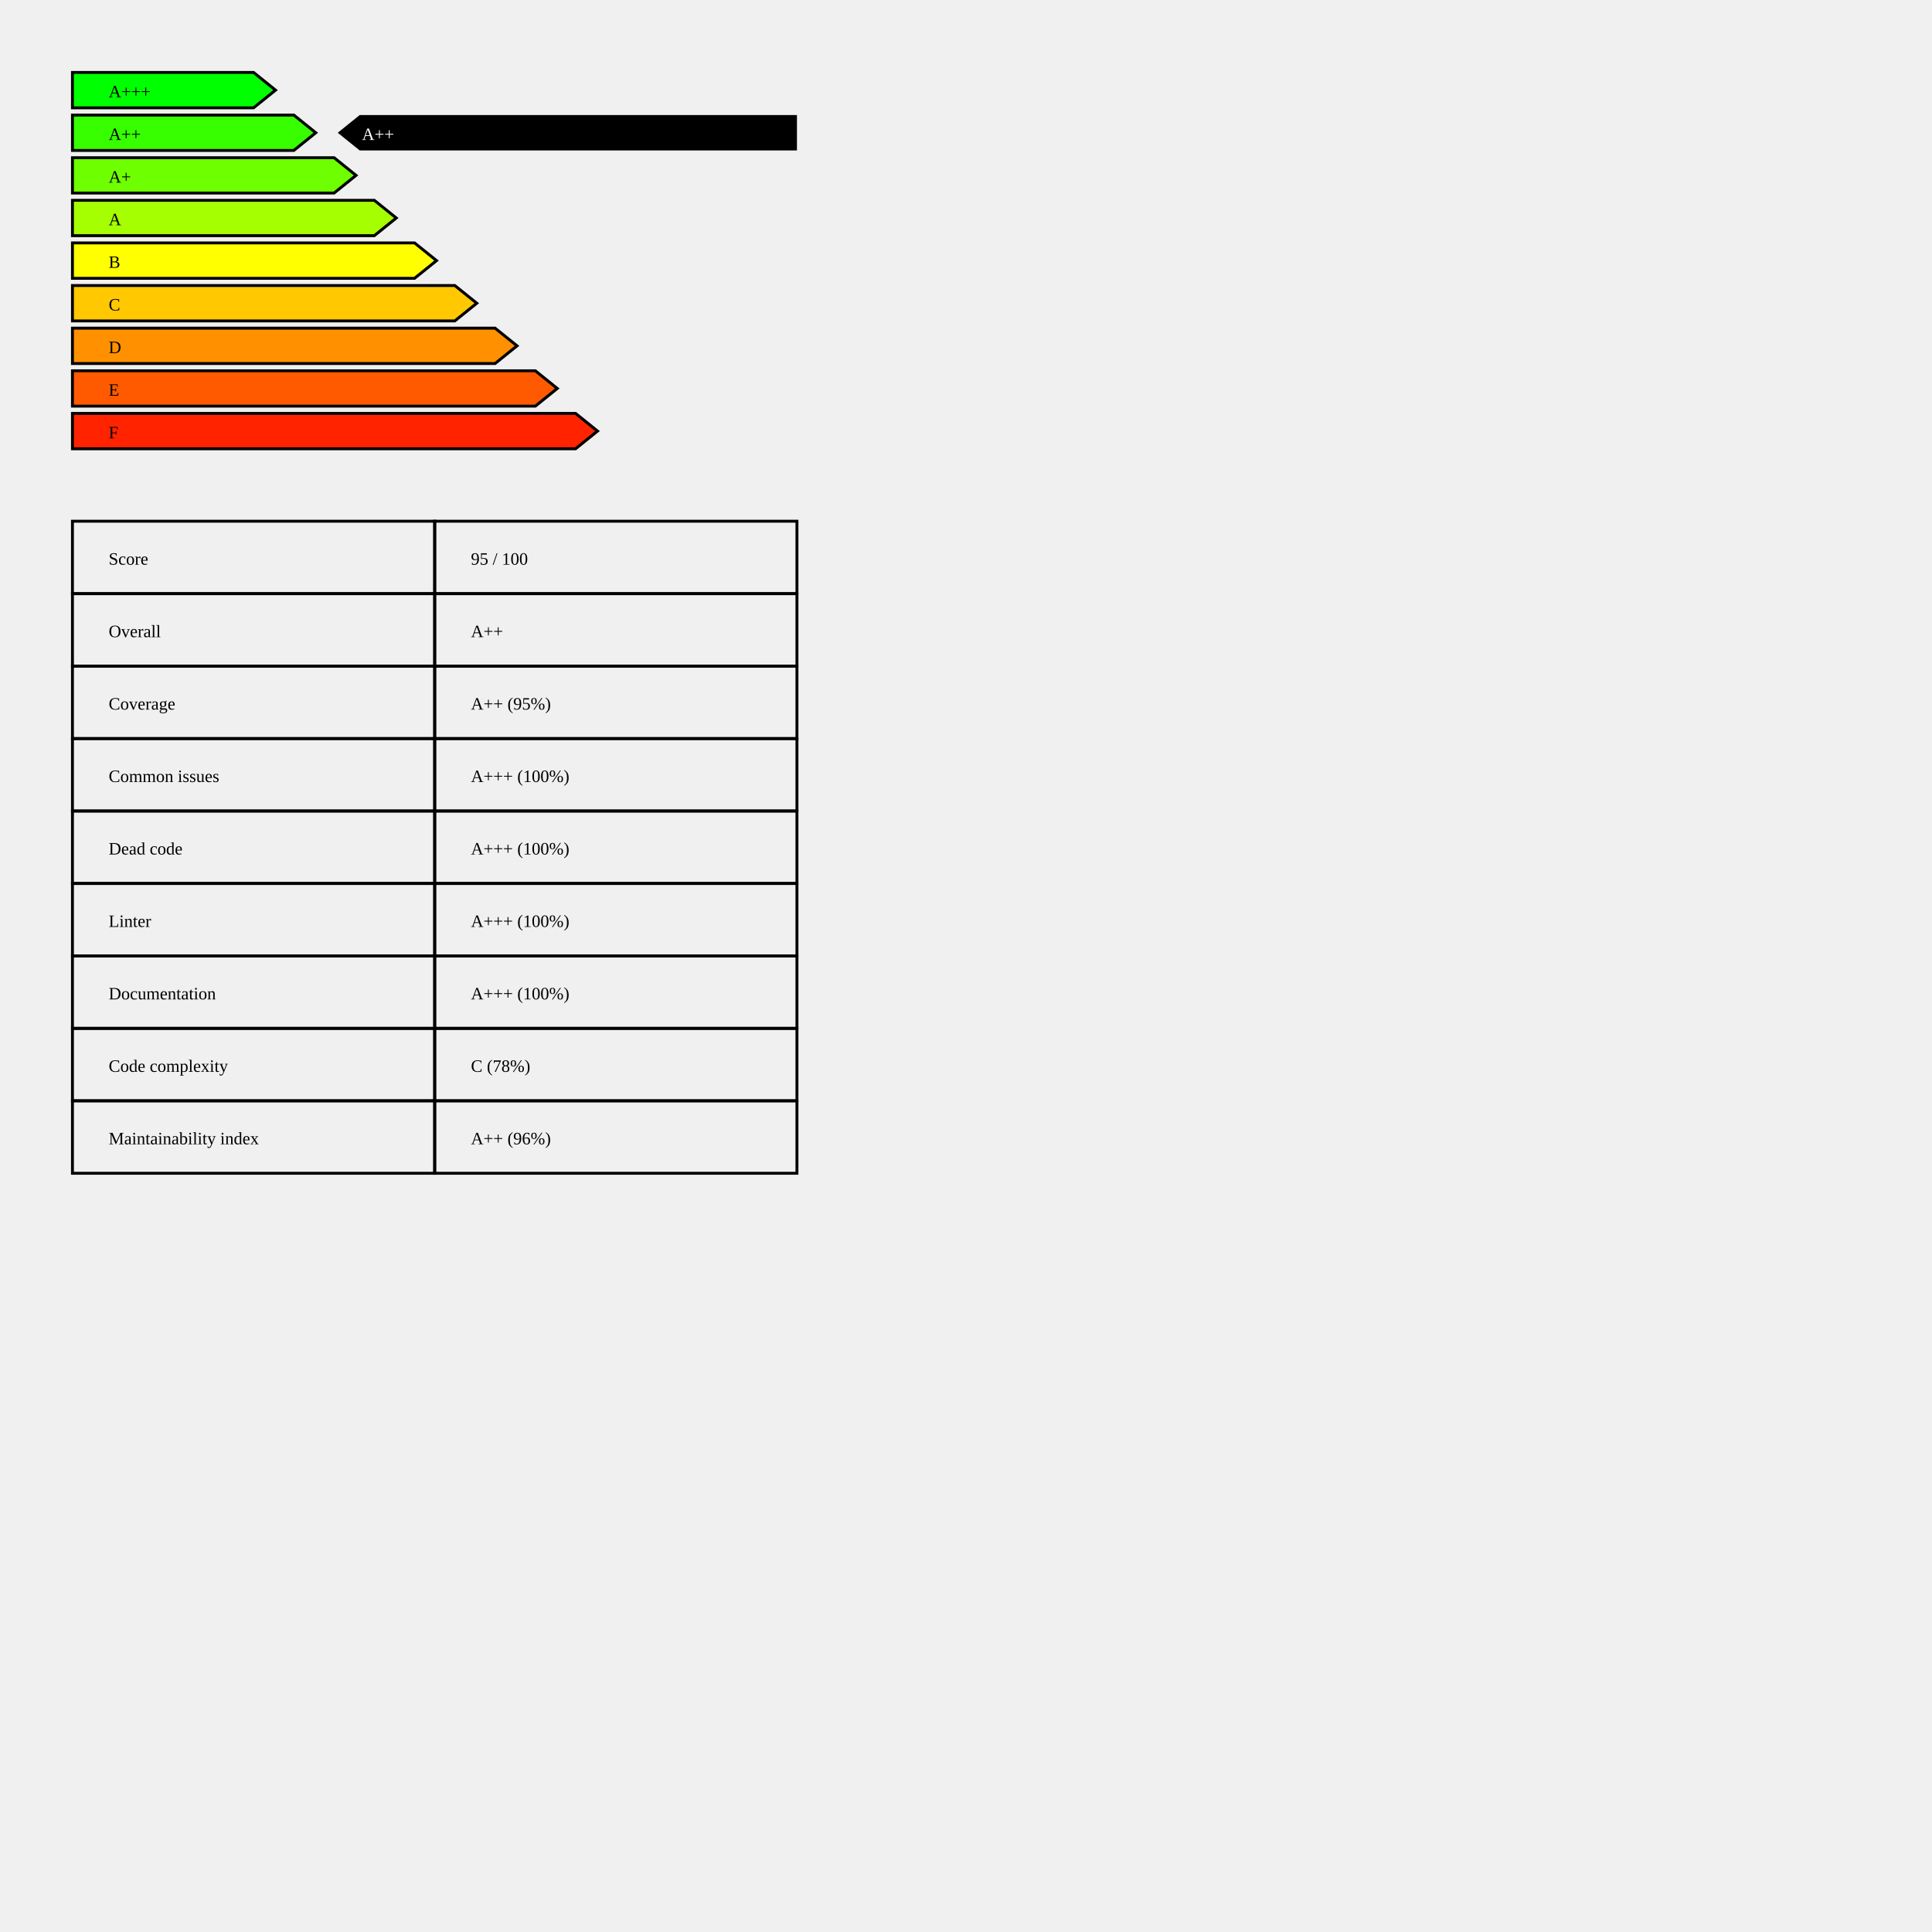
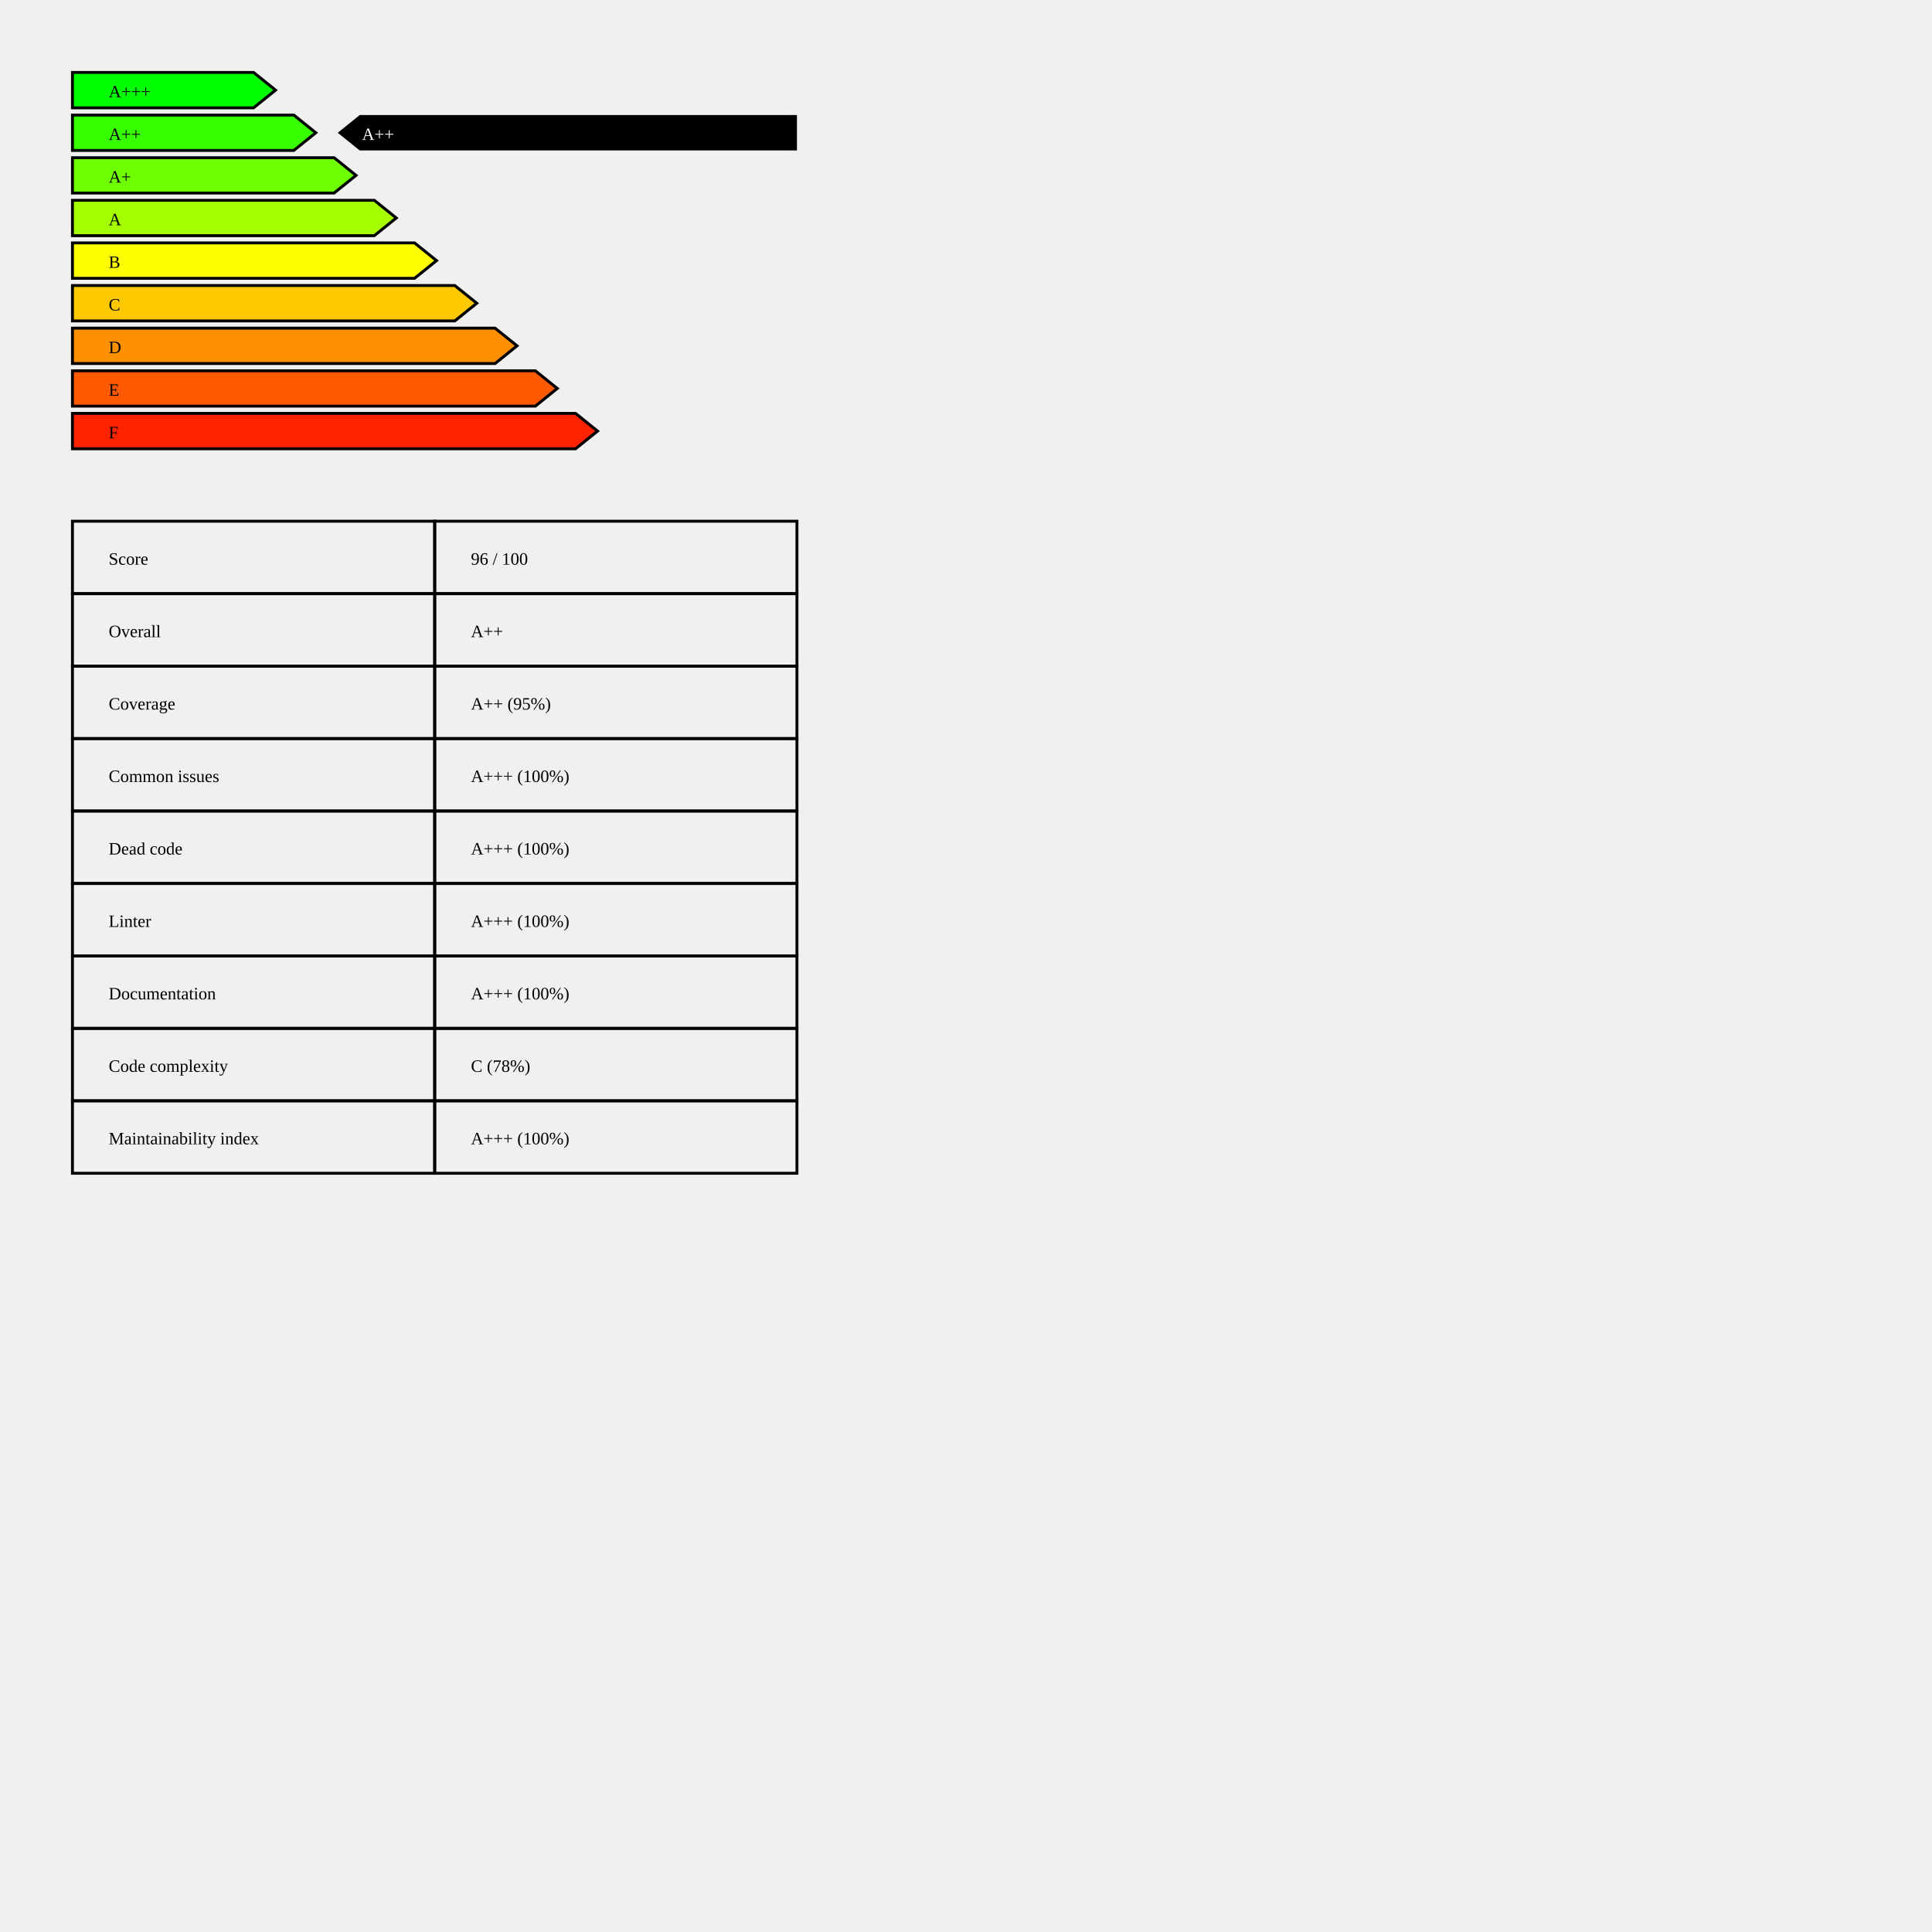
<svg xmlns="http://www.w3.org/2000/svg" baseProfile="full" height="1000pt" version="1.1" width="1000pt">
  <defs />
  <polygon points="50,50.0 175.0,50.0 190.152,62.206 175.0,74.412 50,74.412 50,50.0" style="fill:rgb(0 255 0);stroke:black;stroke-width:2;" />
  <text x="75.0" y="67.206">A+++</text>
  <polygon points="50,79.412 202.778,79.412 217.929,91.618 202.778,103.824 50,103.824 50,79.412" style="fill:rgb(55 255 0);stroke:black;stroke-width:2;" />
  <text x="75.0" y="96.618">A++</text>
  <polygon points="50,108.824 230.556,108.824 245.707,121.029 230.556,133.235 50,133.235 50,108.824" style="fill:rgb(110 255 0);stroke:black;stroke-width:2;" />
  <text x="75.0" y="126.029">A+</text>
  <polygon points="50,138.235 258.333,138.235 273.485,150.441 258.333,162.647 50,162.647 50,138.235" style="fill:rgb(165 255 0);stroke:black;stroke-width:2;" />
  <text x="75.0" y="155.441">A</text>
  <polygon points="50,167.647 286.111,167.647 301.263,179.853 286.111,192.059 50,192.059 50,167.647" style="fill:rgb(255 255 0);stroke:black;stroke-width:2;" />
  <text x="75.0" y="184.853">B</text>
  <polygon points="50,197.059 313.889,197.059 329.04,209.265 313.889,221.471 50,221.471 50,197.059" style="fill:rgb(255 200 0);stroke:black;stroke-width:2;" />
  <text x="75.0" y="214.265">C</text>
  <polygon points="50,226.471 341.667,226.471 356.818,238.676 341.667,250.882 50,250.882 50,226.471" style="fill:rgb(255 145 0);stroke:black;stroke-width:2;" />
  <text x="75.0" y="243.676">D</text>
  <polygon points="50,255.882 369.444,255.882 384.596,268.088 369.444,280.294 50,280.294 50,255.882" style="fill:rgb(255 90 0);stroke:black;stroke-width:2;" />
  <text x="75.0" y="273.088">E</text>
  <polygon points="50,285.294 397.222,285.294 412.374,297.5 397.222,309.706 50,309.706 50,285.294" style="fill:rgb(255 35 0);stroke:black;stroke-width:2;" />
  <text x="75.0" y="302.5">F</text>
  <polygon points="248.232,79.412 233.081,91.618 248.232,103.824 550,103.824 550,79.412" style="fill:black;" />
  <text fill="white" x="249.798" y="96.618">A++</text>
  <text x="75.0" y="389.706">Score</text>
-   <text x="325.0" y="389.706">95 / 100</text>
+   <text x="325.0" y="389.706">96 / 100</text>
  <polygon points="50,359.706 300,359.706 300,409.706 50,409.706 50,359.706" style="fill:none; stroke:black;stroke-width:2;" />
  <polygon points="300,359.706 550,359.706 550,409.706 300,409.706 300,359.706" style="fill:none; stroke:black;stroke-width:2;" />
  <text x="75.0" y="439.706">Overall</text>
  <text x="325.0" y="439.706">A++</text>
  <polygon points="50,409.706 300,409.706 300,459.706 50,459.706 50,409.706" style="fill:none; stroke:black;stroke-width:2;" />
  <polygon points="300,409.706 550,409.706 550,459.706 300,459.706 300,409.706" style="fill:none; stroke:black;stroke-width:2;" />
  <text x="75.0" y="489.706">Coverage</text>
  <text x="325.0" y="489.706">A++  (95%)</text>
  <polygon points="50,459.706 300,459.706 300,509.706 50,509.706 50,459.706" style="fill:none; stroke:black;stroke-width:2;" />
  <polygon points="300,459.706 550,459.706 550,509.706 300,509.706 300,459.706" style="fill:none; stroke:black;stroke-width:2;" />
  <text x="75.0" y="539.706">Common issues</text>
  <text x="325.0" y="539.706">A+++  (100%)</text>
  <polygon points="50,509.706 300,509.706 300,559.706 50,559.706 50,509.706" style="fill:none; stroke:black;stroke-width:2;" />
  <polygon points="300,509.706 550,509.706 550,559.706 300,559.706 300,509.706" style="fill:none; stroke:black;stroke-width:2;" />
  <text x="75.0" y="589.706">Dead code</text>
  <text x="325.0" y="589.706">A+++  (100%)</text>
  <polygon points="50,559.706 300,559.706 300,609.706 50,609.706 50,559.706" style="fill:none; stroke:black;stroke-width:2;" />
  <polygon points="300,559.706 550,559.706 550,609.706 300,609.706 300,559.706" style="fill:none; stroke:black;stroke-width:2;" />
  <text x="75.0" y="639.706">Linter</text>
  <text x="325.0" y="639.706">A+++  (100%)</text>
  <polygon points="50,609.706 300,609.706 300,659.706 50,659.706 50,609.706" style="fill:none; stroke:black;stroke-width:2;" />
  <polygon points="300,609.706 550,609.706 550,659.706 300,659.706 300,609.706" style="fill:none; stroke:black;stroke-width:2;" />
  <text x="75.0" y="689.706">Documentation</text>
  <text x="325.0" y="689.706">A+++  (100%)</text>
  <polygon points="50,659.706 300,659.706 300,709.706 50,709.706 50,659.706" style="fill:none; stroke:black;stroke-width:2;" />
  <polygon points="300,659.706 550,659.706 550,709.706 300,709.706 300,659.706" style="fill:none; stroke:black;stroke-width:2;" />
  <text x="75.0" y="739.706">Code complexity</text>
  <text x="325.0" y="739.706">C  (78%)</text>
  <polygon points="50,709.706 300,709.706 300,759.706 50,759.706 50,709.706" style="fill:none; stroke:black;stroke-width:2;" />
  <polygon points="300,709.706 550,709.706 550,759.706 300,759.706 300,709.706" style="fill:none; stroke:black;stroke-width:2;" />
  <text x="75.0" y="789.706">Maintainability index</text>
-   <text x="325.0" y="789.706">A++  (96%)</text>
+   <text x="325.0" y="789.706">A+++  (100%)</text>
  <polygon points="50,759.706 300,759.706 300,809.706 50,809.706 50,759.706" style="fill:none; stroke:black;stroke-width:2;" />
  <polygon points="300,759.706 550,759.706 550,809.706 300,809.706 300,759.706" style="fill:none; stroke:black;stroke-width:2;" />
</svg>
